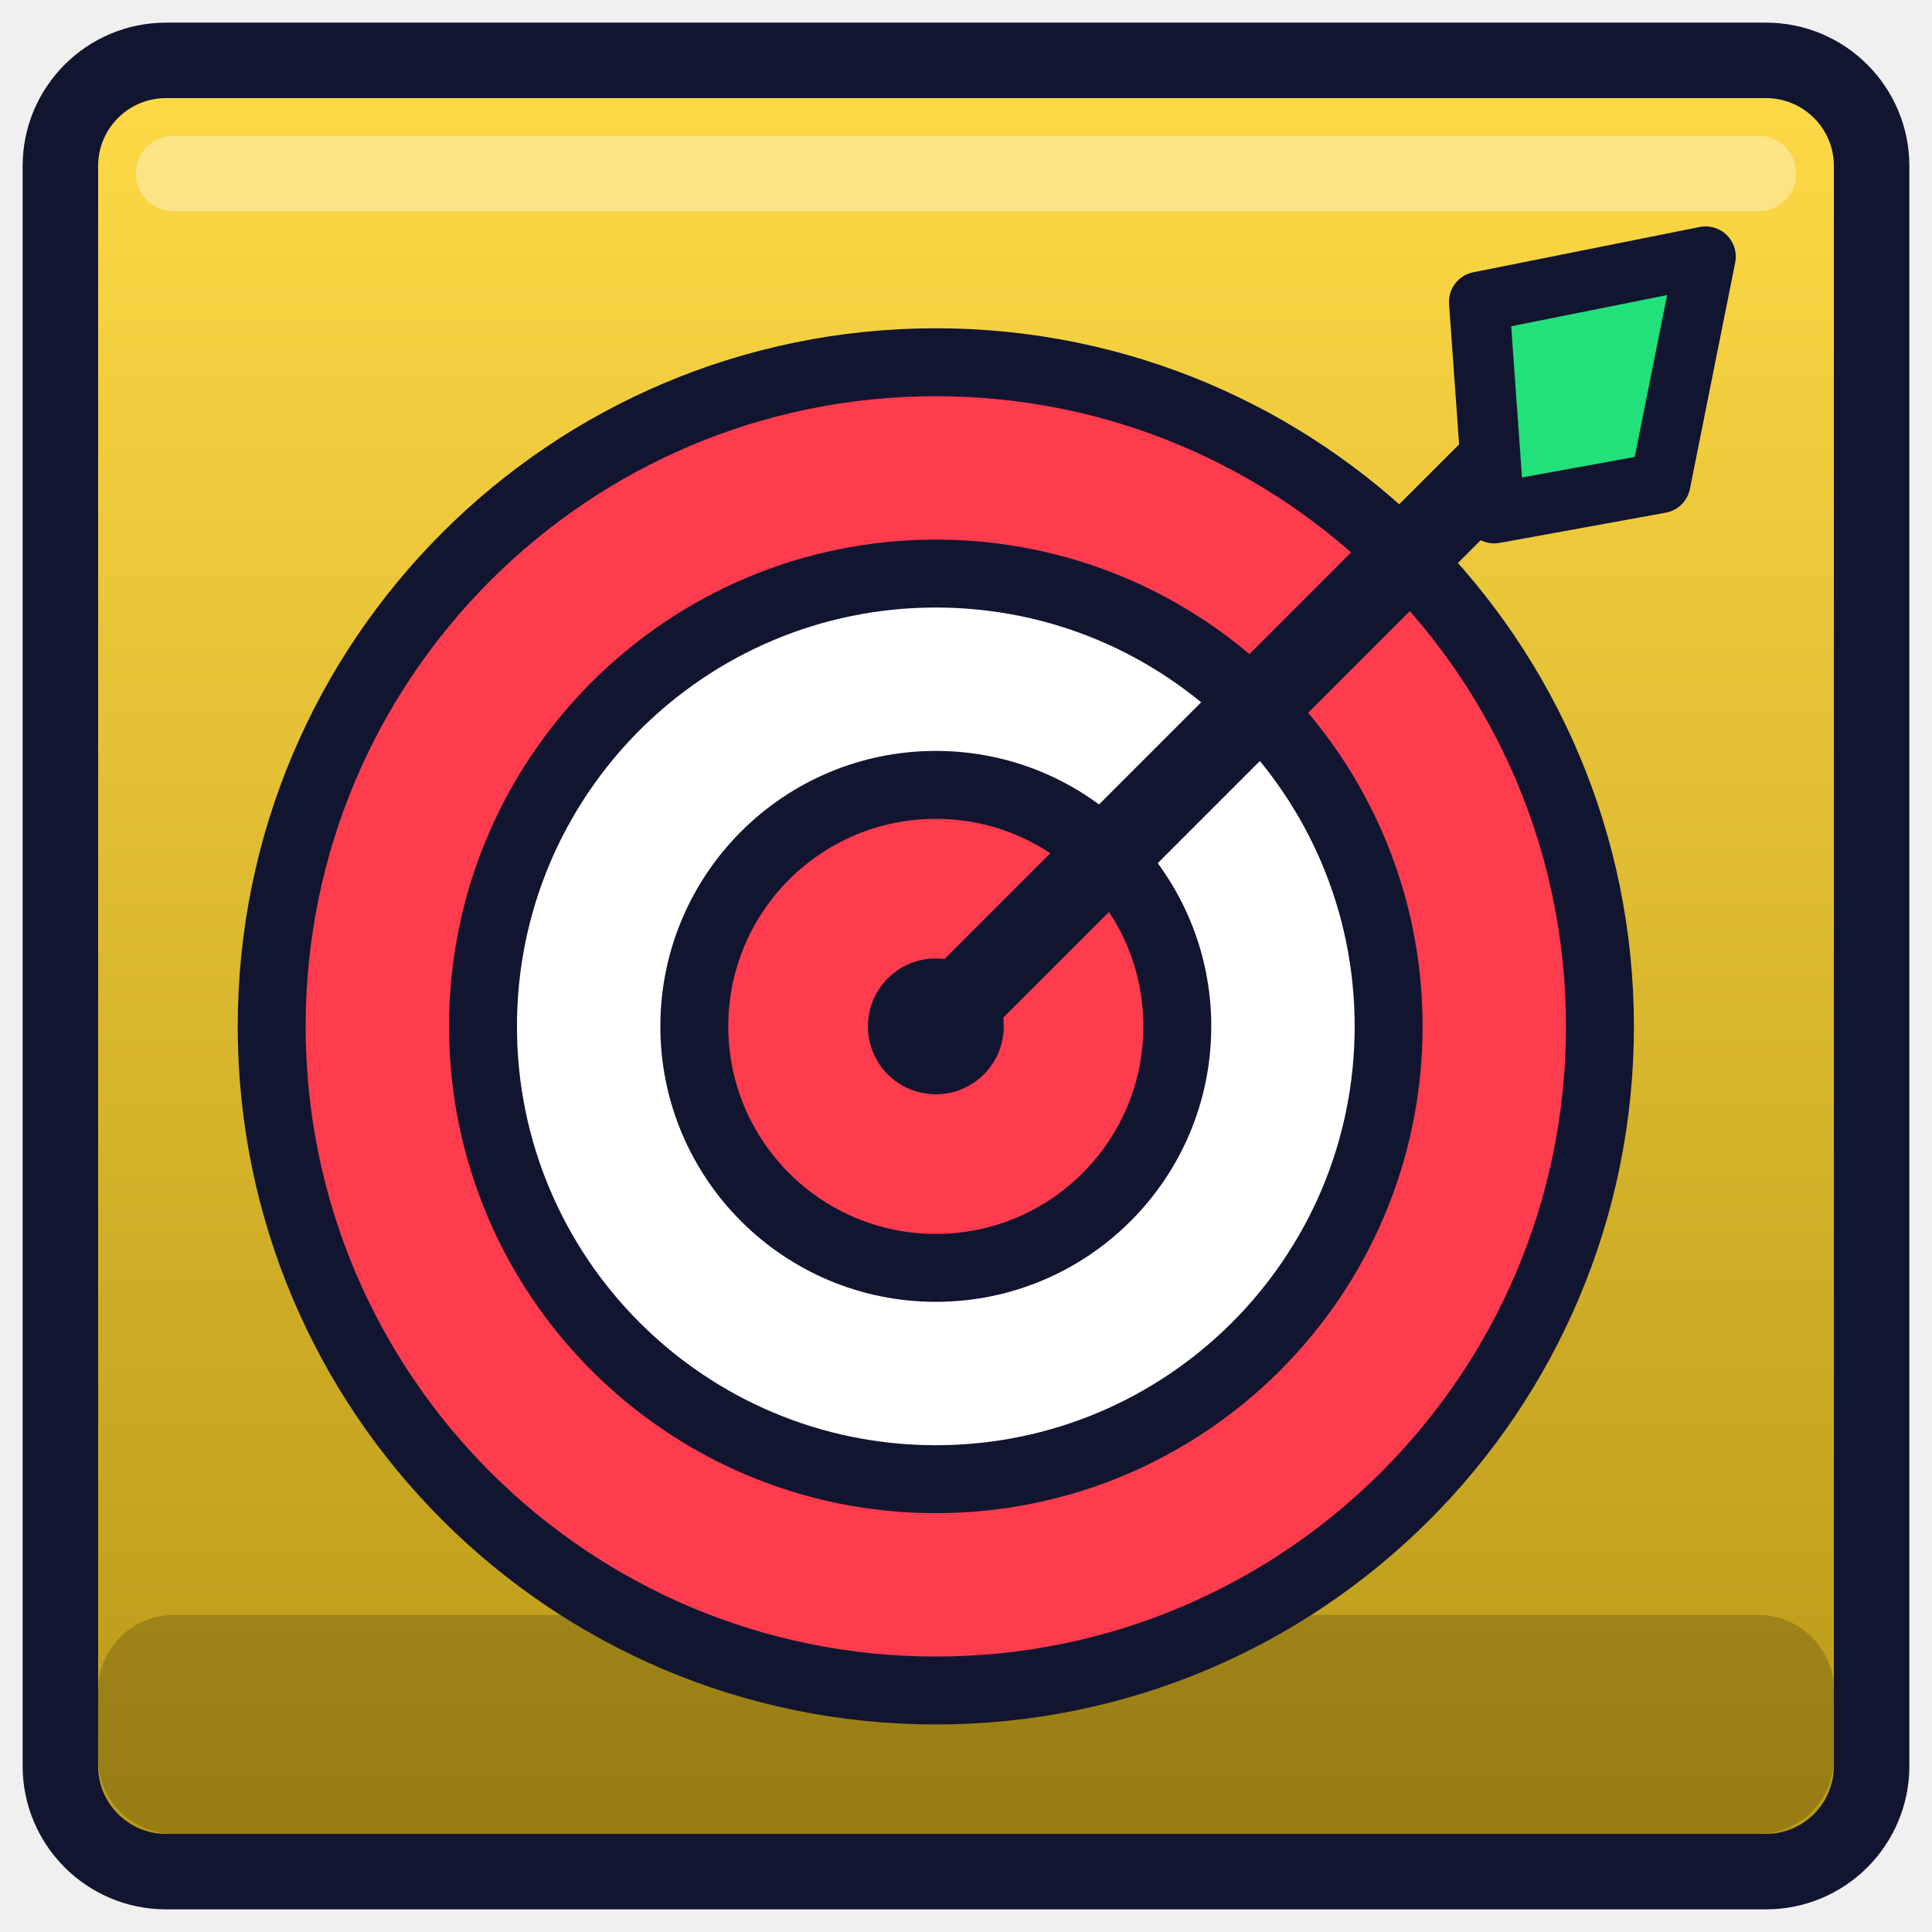
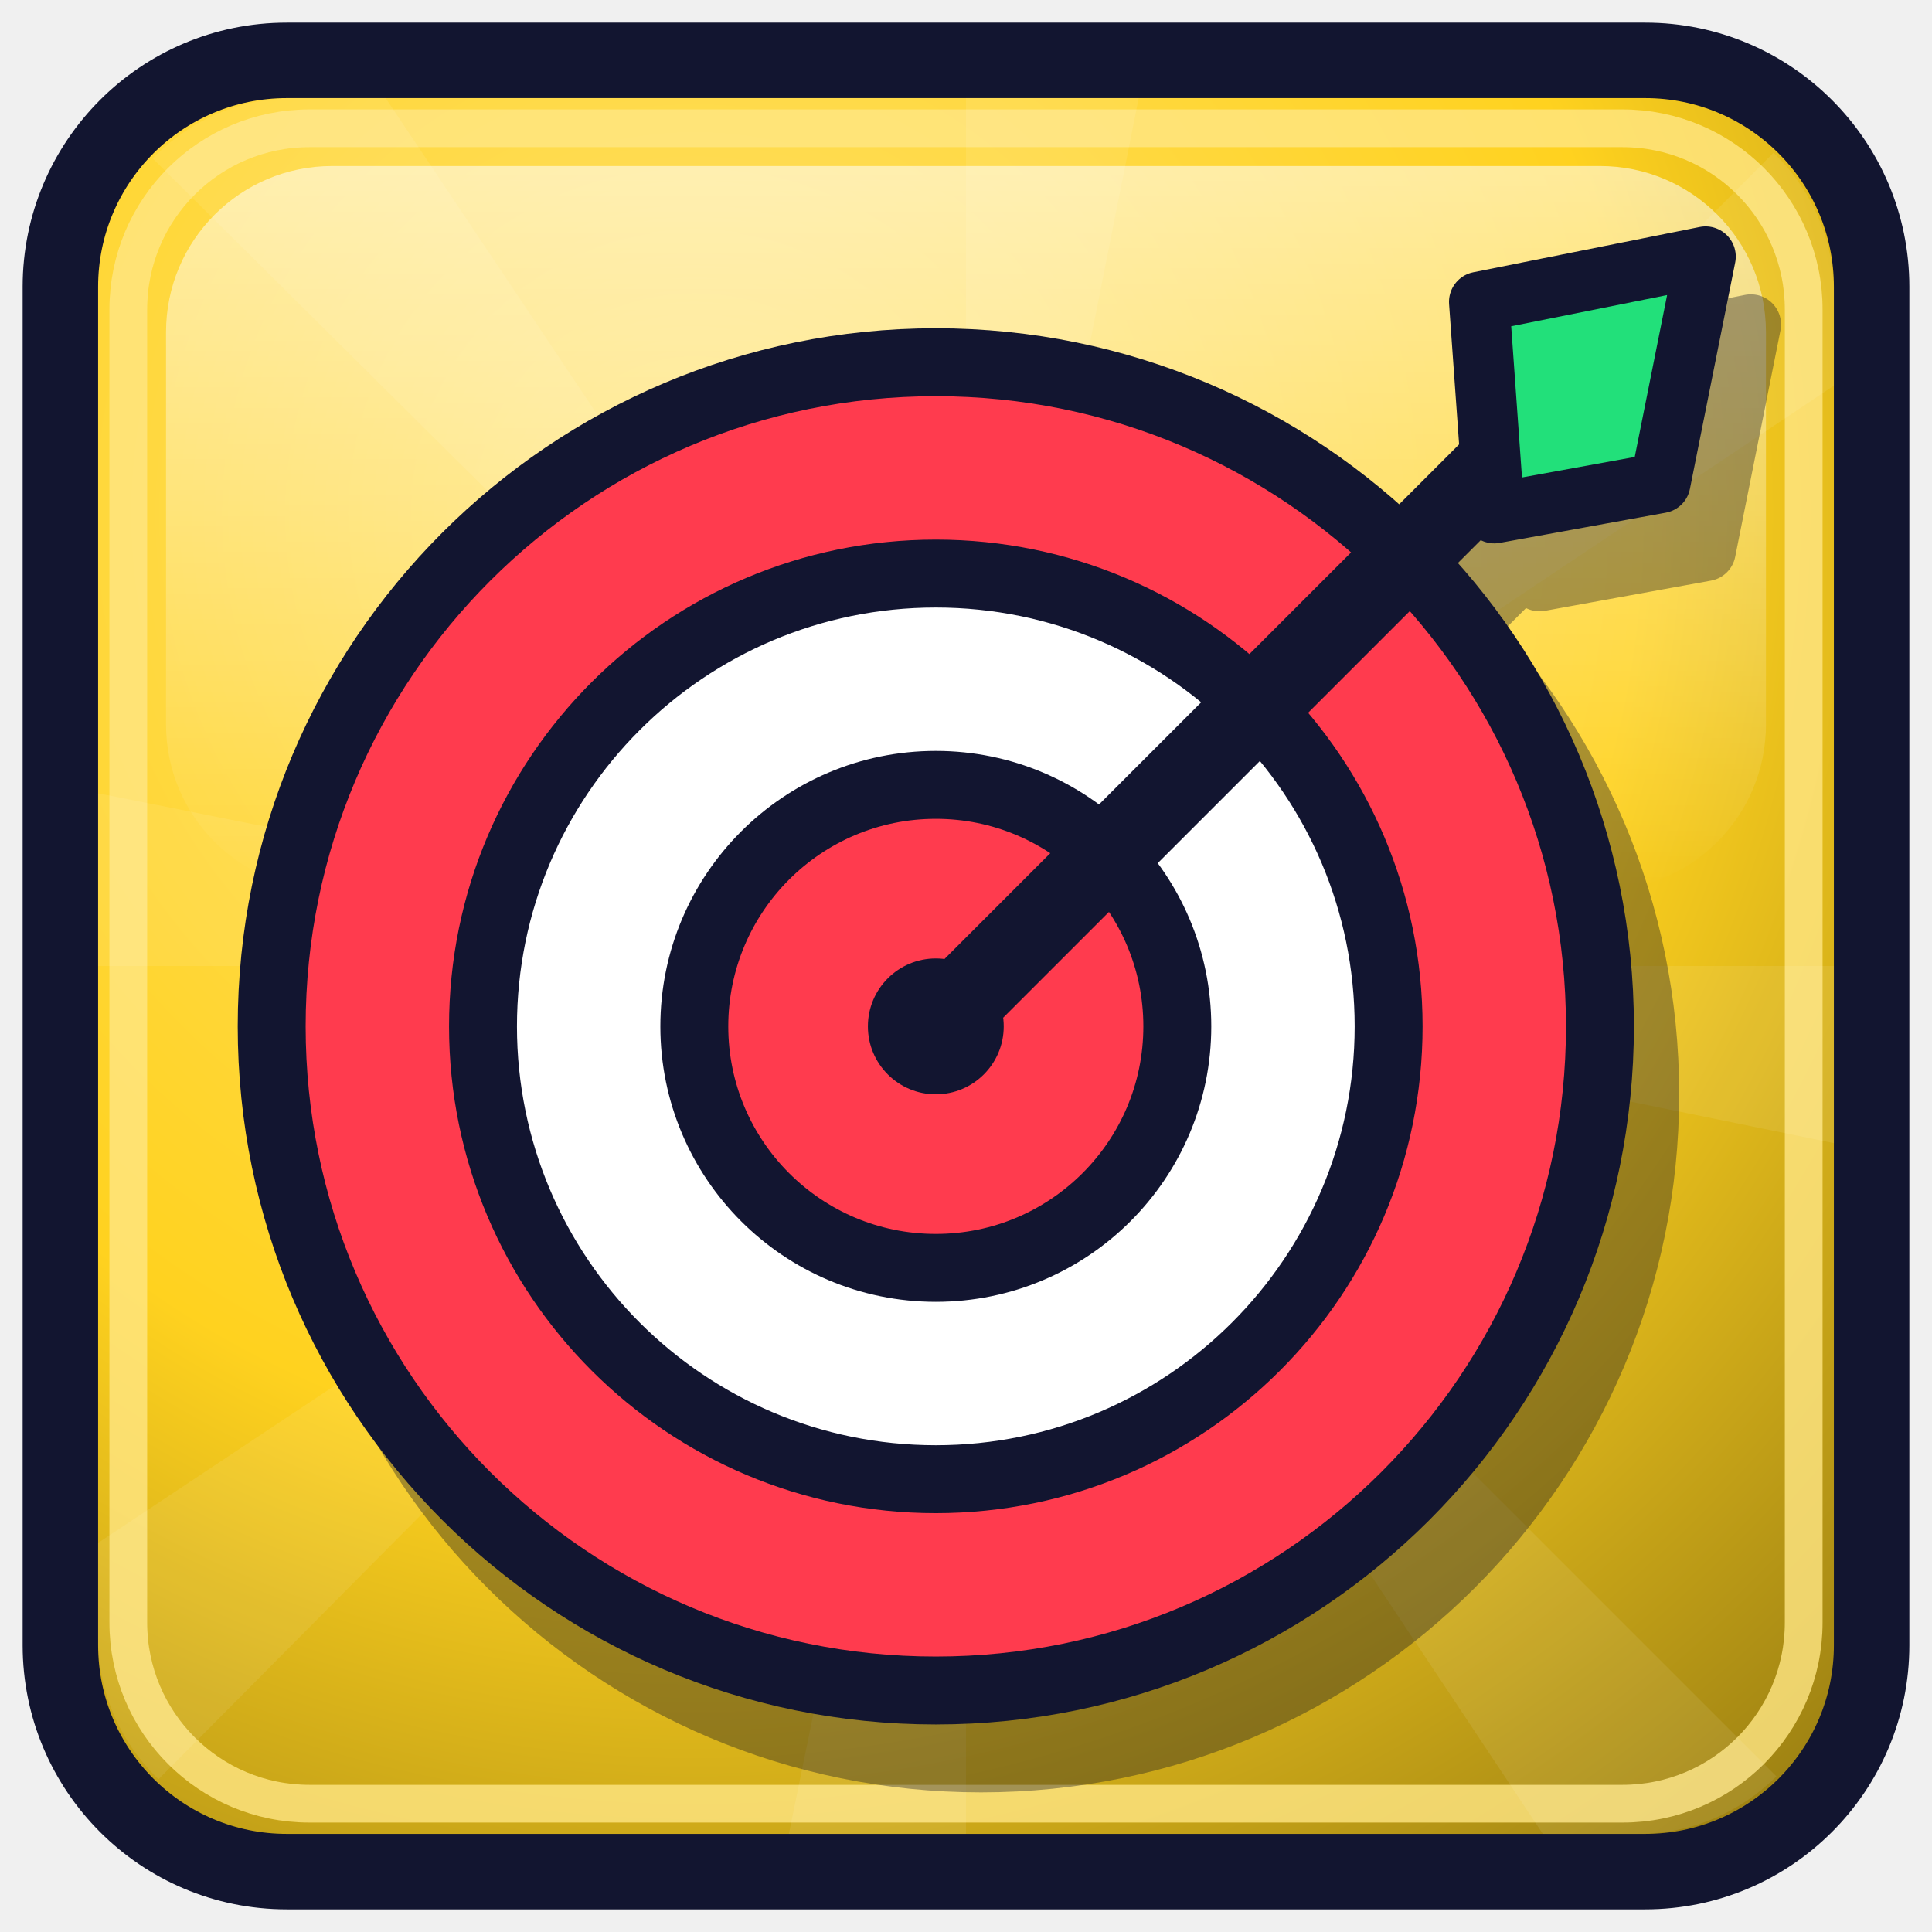
<svg xmlns="http://www.w3.org/2000/svg" width="256" height="256" viewBox="0 0 256 256">
  <defs>
-     <linearGradient id="g" x1="0" y1="0" x2="0" y2="1">
-       <stop offset="0" stop-color="#FFDA47" />
-       <stop offset="1" stop-color="#B79716" />
+     <radialGradient id="g" cx="0.35" cy="0.25" r="0.95">
+       <stop offset="0" stop-color="#FFE16D" />
+       <stop offset="0.55" stop-color="#FFD21F" />
+       <stop offset="1" stop-color="#997E12" />
+     </radialGradient>
+     <linearGradient id="gl" x1="0" y1="0" x2="0" y2="1">
+       <stop offset="0" stop-color="#FFFFFF" stop-opacity="0.55" />
+       <stop offset="1" stop-color="#FFFFFF" stop-opacity="0" />
    </linearGradient>
  </defs>
-   <rect x="8" y="8" width="240" height="240" rx="14" fill="url(#g)" stroke="#121530" stroke-width="10" />
-   <rect x="18" y="18" width="220" height="10" rx="5" fill="#FFFFFF" fill-opacity="0.35" />
-   <rect x="13" y="214" width="230" height="29" rx="10" fill="#000000" fill-opacity="0.18" />
+   <rect x="8" y="8" width="240" height="240" rx="30" fill="url(#g)" stroke="#121530" stroke-width="10" />
+   <rect x="17" y="17" width="222" height="222" rx="24" fill="none" stroke="#FFE683" stroke-width="5" stroke-opacity="0.8" />
+   <defs>
+     <clipPath id="rc">
+       <rect x="13" y="13" width="230" height="230" rx="26" />
+     </clipPath>
+   </defs>
+   <g clip-path="url(#rc)">
+     <path d="M128 128 L328 128 L324 168 Z" fill="#FFFFFF" fill-opacity="0.08" />
+     <path d="M128 128 L269 269 L239 295 Z" fill="#FFFFFF" fill-opacity="0.08" />
+     <path d="M128 128 L128 328 L88 324 Z" fill="#FFFFFF" fill-opacity="0.08" />
+     <path d="M128 128 L-13 270 L-39 239 Z" fill="#FFFFFF" fill-opacity="0.08" />
+     <path d="M128 128 L-72 128 L-68 89 Z" fill="#FFFFFF" fill-opacity="0.08" />
+     <path d="M128 128 L-14 -13 L17 -38 Z" fill="#FFFFFF" fill-opacity="0.08" />
+     <path d="M128 128 L128 -72 L167 -68 Z" fill="#FFFFFF" fill-opacity="0.08" />
+     <path d="M128 128 L269 -14 L294 17 Z" fill="#FFFFFF" fill-opacity="0.08" />
+   </g>
+   <rect x="22" y="22" width="212" height="96" rx="22" fill="url(#gl)" />
+   <defs>
+     <clipPath id="c">
+       <rect x="13" y="13" width="230" height="230" rx="26" />
+     </clipPath>
+   </defs>
+   <g clip-path="url(#c)">
+     <g transform="translate(6,9)" opacity="0.35">
+       <circle cx="124" cy="136" r="88" fill="#0A0C20" stroke="#0A0C20" stroke-width="9" />
+       <circle cx="124" cy="136" r="60" fill="#0A0C20" stroke="#0A0C20" stroke-width="9" />
+       <circle cx="124" cy="136" r="32" fill="#0A0C20" stroke="#0A0C20" stroke-width="9" />
+       <circle cx="124" cy="136" r="9" fill="#0A0C20" />
+       <path d="M128 132 l76 -76" fill="none" stroke="#0A0C20" stroke-width="11" stroke-linejoin="round" stroke-linecap="round" />
+       <path d="M196 40 l30 -6 l-6 30 l-22 4 z" fill="#0A0C20" stroke="#0A0C20" stroke-width="8" stroke-linejoin="round" stroke-linecap="round" />
+     </g>
+   </g>
  <circle cx="124" cy="136" r="88" fill="#FF3B4E" stroke="#121530" stroke-width="9" />
  <circle cx="124" cy="136" r="60" fill="#FFFFFF" stroke="#121530" stroke-width="9" />
  <circle cx="124" cy="136" r="32" fill="#FF3B4E" stroke="#121530" stroke-width="9" />
  <circle cx="124" cy="136" r="9" fill="#121530" />
  <path d="M128 132 l76 -76" fill="none" stroke="#121530" stroke-width="11" stroke-linejoin="round" stroke-linecap="round" />
  <path d="M196 40 l30 -6 l-6 30 l-22 4 z" fill="#22E07A" stroke="#121530" stroke-width="8" stroke-linejoin="round" stroke-linecap="round" />
</svg>
